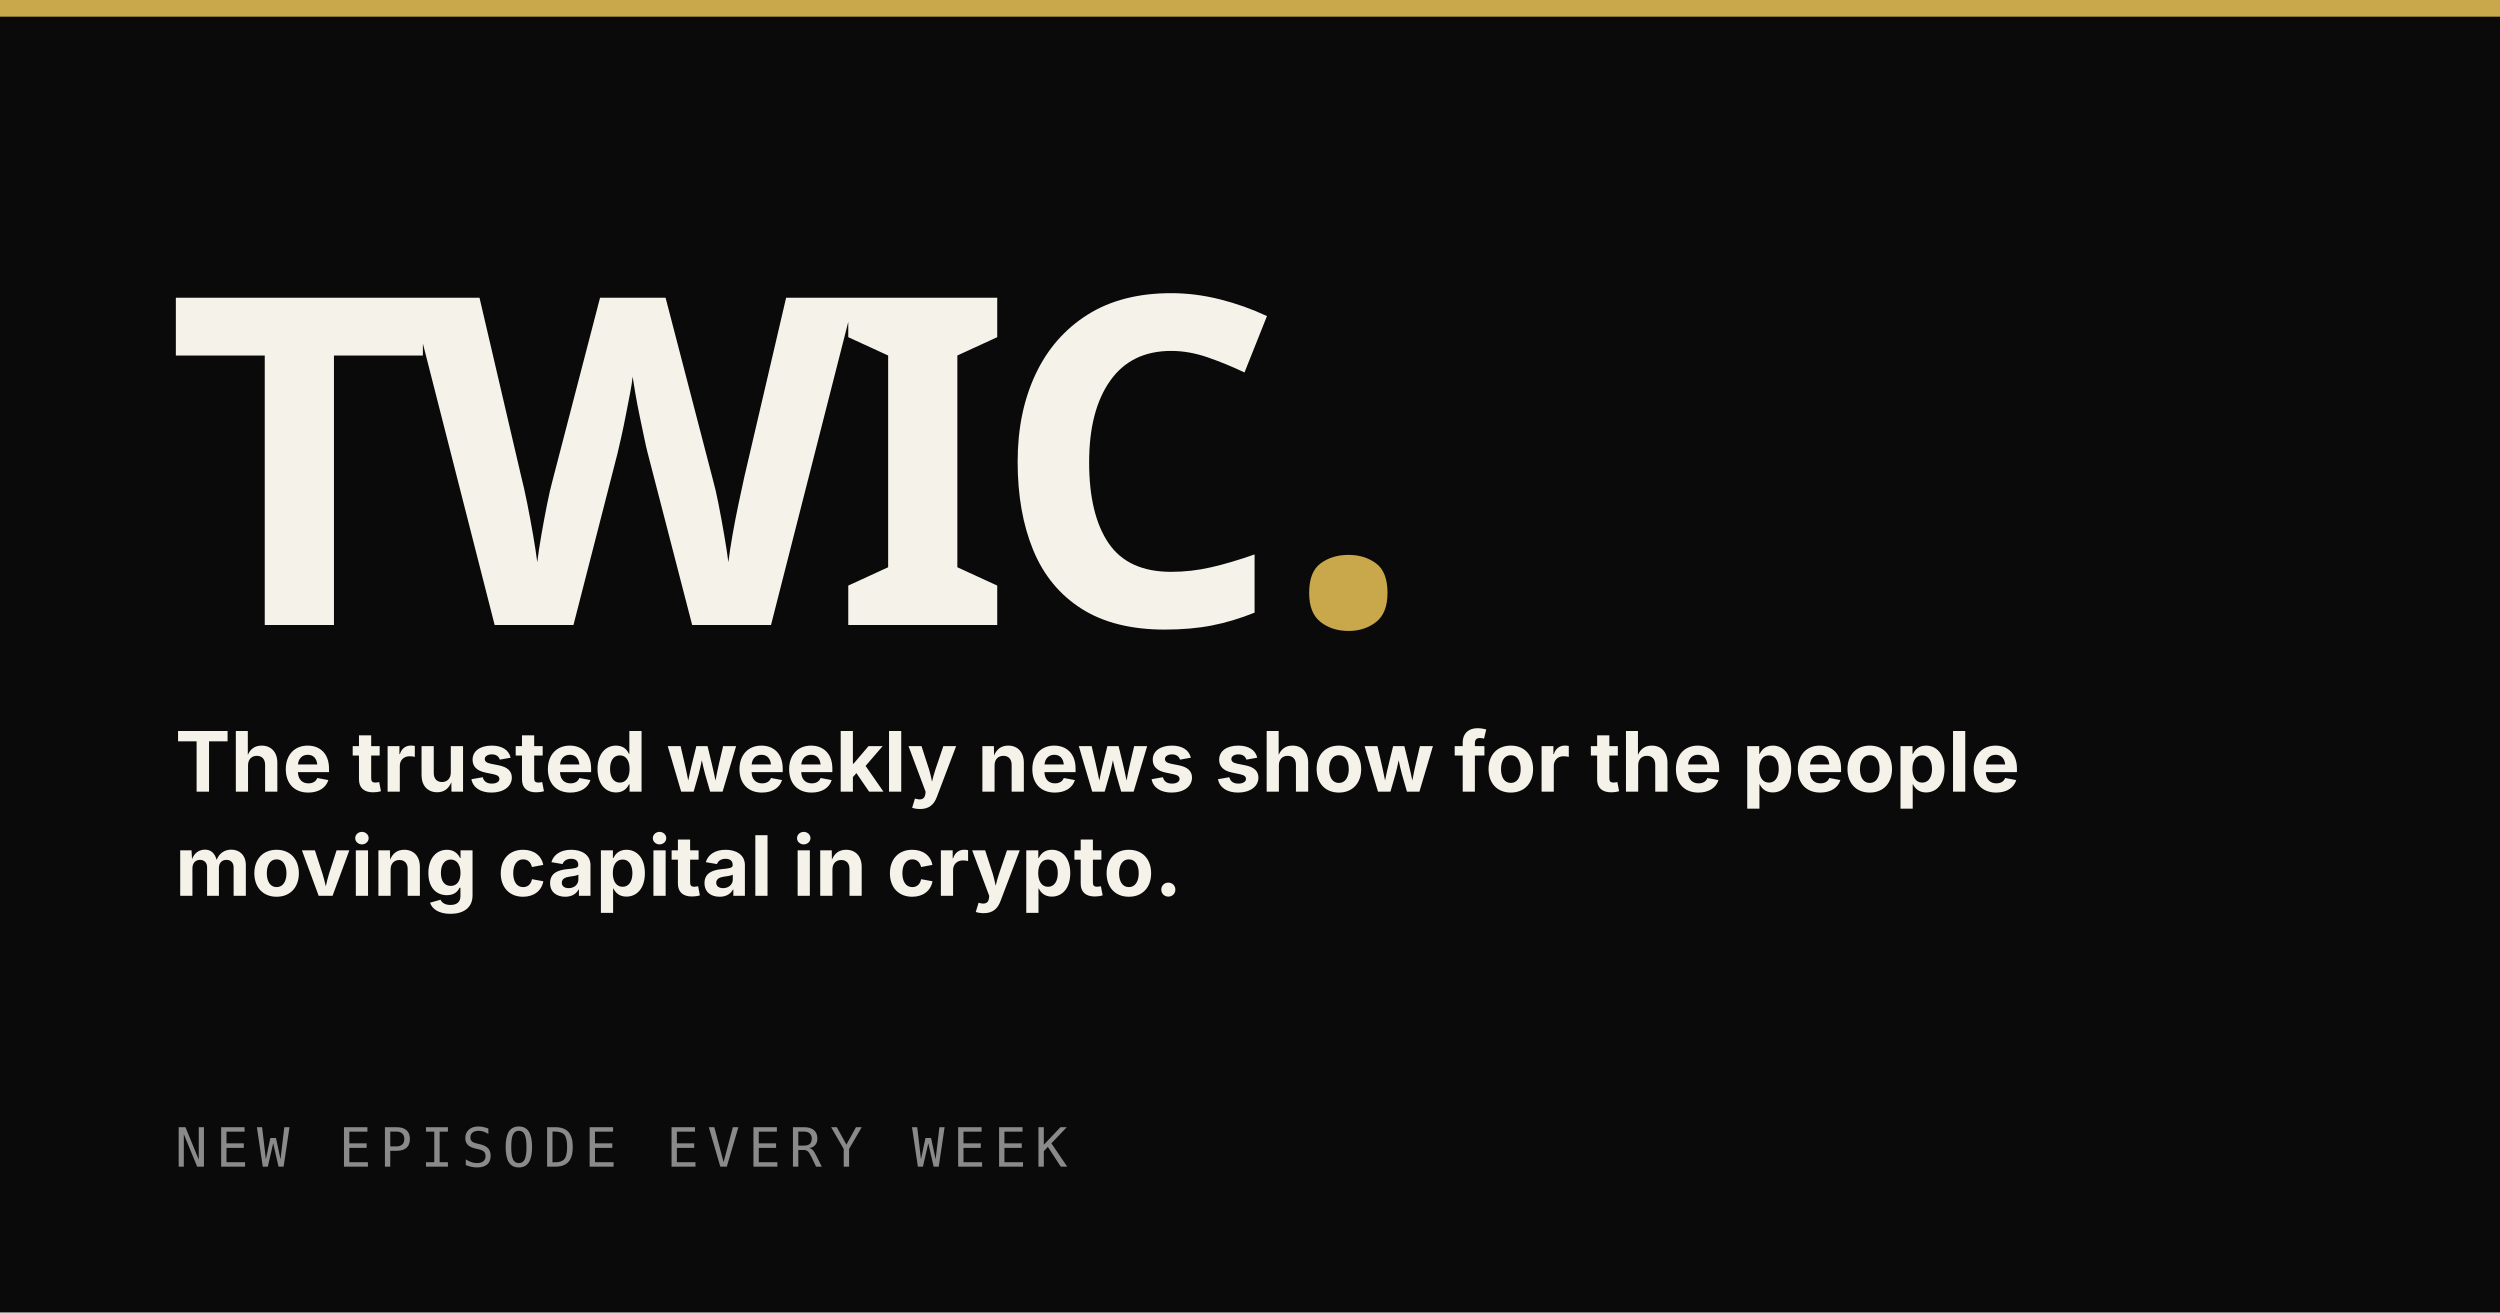
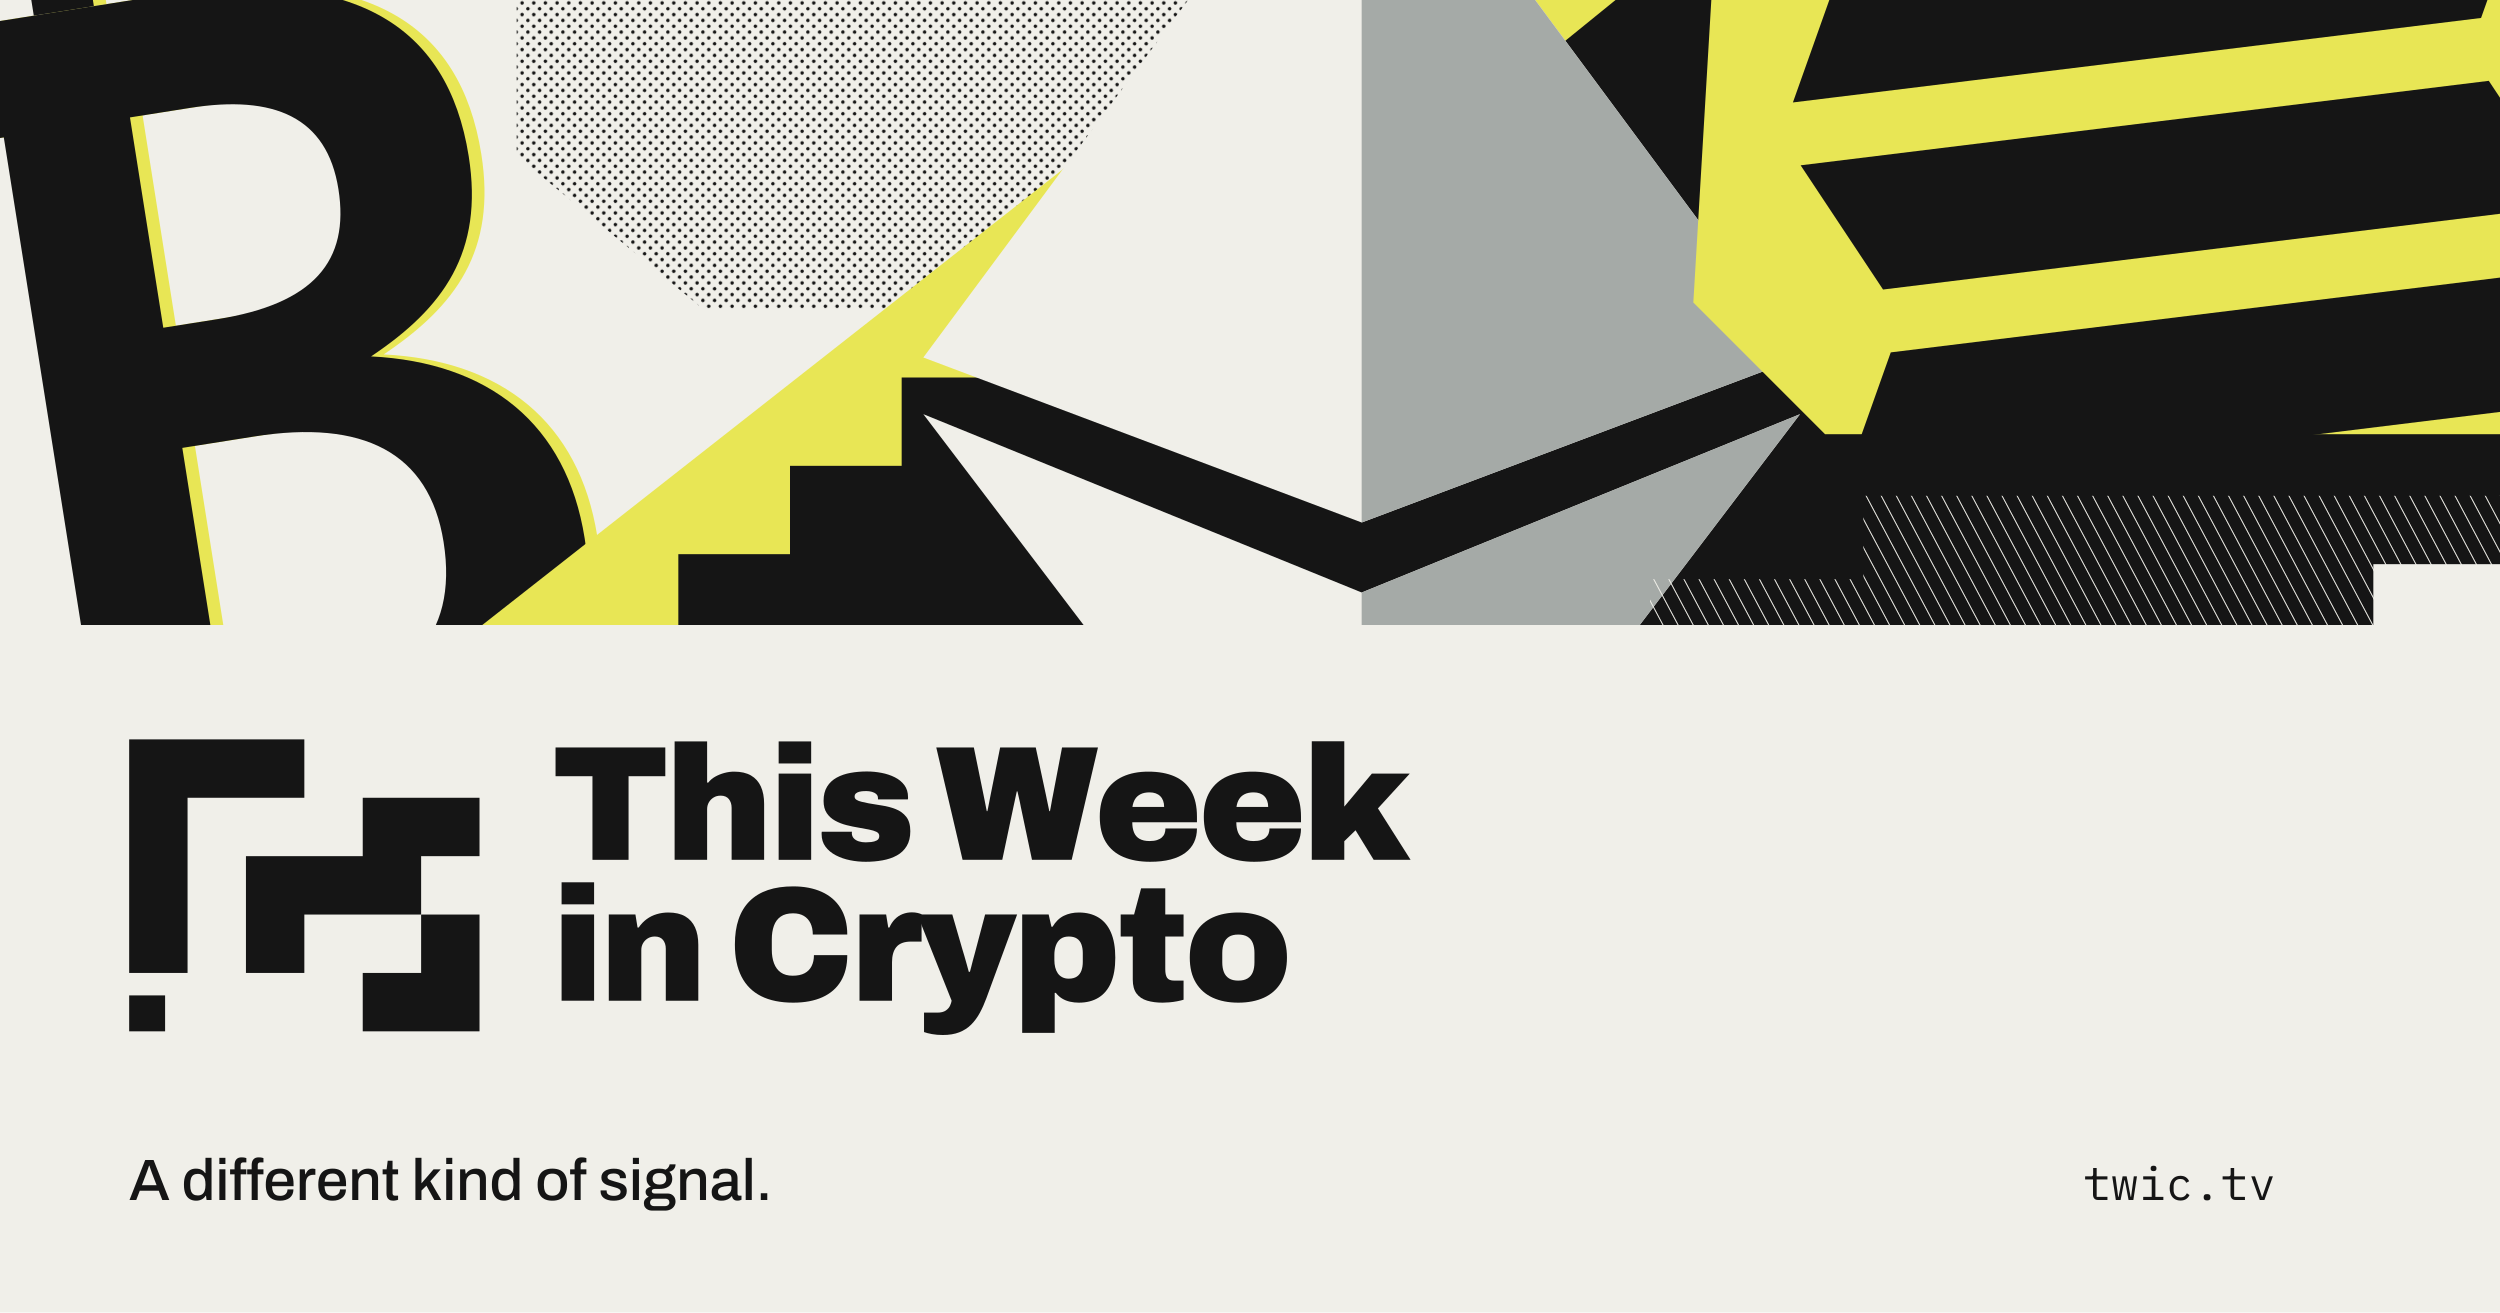
- <svg xmlns="http://www.w3.org/2000/svg" viewBox="0 0 1200 630" width="1200" height="630">
-   <rect width="1200" height="630" fill="#0A0A0A" />
-   <rect x="0" y="0" width="1200" height="8" fill="#C9A84C" />
-   <text x="80" y="300" font-family="Archivo, Arial Black, sans-serif" font-weight="900" font-size="220" letter-spacing="-10" fill="#F5F2EA">TWIC<tspan fill="#C9A84C">.</tspan>
-   </text>
-   <text x="84" y="380" font-family="Inter, Arial, sans-serif" font-weight="700" font-size="40" fill="#F5F2EA">The trusted weekly news show for the people</text>
-   <text x="84" y="430" font-family="Inter, Arial, sans-serif" font-weight="700" font-size="40" fill="#F5F2EA">moving capital in crypto.</text>
-   <text x="84" y="560" font-family="JetBrains Mono, monospace" font-weight="400" font-size="26" letter-spacing="4" fill="#8A8A8A">NEW EPISODE EVERY WEEK</text>
+ <svg xmlns="http://www.w3.org/2000/svg" width="1200" height="630" viewBox="0 0 1200 630">
+   <defs>
+     <clipPath id="art">
+       <rect width="1200" height="300" />
+     </clipPath>
+   </defs>
+   <rect width="1200" height="630" fill="#f0efe9" />
+   <g clip-path="url(#art)">
+     <g transform="translate(0 -42) scale(.8)">
+       <defs>
+         <path id="bitcoin" fill-rule="evenodd" d="M0 20H46C78 20 92 32 92 54C92 70 84 78 71 84C90 88 101 100 101 119C101 145 80 158 47 158H0V139H17V39H0ZM38 39V74H47C63 74 70 68 70 56C70 44 62 39 48 39ZM38 94V139H50C68 139 78 132 78 116C78 101 68 94 50 94Z" />
+         <g id="btc">
+           <use href="#bitcoin" />
+           <path d="M25 0H35V20H25ZM48 0H58V20H48ZM25 158H35V178H25ZM48 158H58V178H48Z" />
+         </g>
+         <pattern id="dots" width="7" height="7" patternUnits="userSpaceOnUse">
+           <circle cx="1.75" cy="1.75" r="1.05" fill="#151515" />
+           <circle cx="5.25" cy="5.25" r="1.05" fill="#151515" />
+         </pattern>
+         <pattern id="hatch" width="8" height="8" patternUnits="userSpaceOnUse" patternTransform="rotate(-28)">
+           <path d="M0 0V8" stroke="#F0EFE9" stroke-width="1.1" />
+         </pattern>
+         <clipPath id="screen">
+           <path d="M310 0H890L633 238H422L310 146Z" />
+         </clipPath>
+         <clipPath id="rules">
+           <path d="M907 500V447H990V400H1118V350H1500V500Z" />
+         </clipPath>
+       </defs>
+       <rect width="1500" height="500" fill="#151515" />
+       <path d="M0 0H870L510 500H0Z" fill="#F0EFE9" />
+       <path d="M310 0H890L633 238H422L310 146Z" fill="url(#dots)" />
+       <g transform="translate(-45 -35) rotate(-9 230 250) scale(3.65)" fill="#E8E655">
+         <use href="#btc" transform="translate(2.1 0)" />
+       </g>
+       <g transform="translate(-45 -35) rotate(-9 230 250) scale(3.65)" fill="#151515">
+         <use href="#btc" />
+       </g>
+       <path d="M197 500L834 0H1034L418 500Z" fill="#E8E655" />
+       <path d="M340 500V438H407V385H474V332H541V279H608V226H675V500Z" fill="#151515" />
+       <path d="M817 -88L1080 267L817 366L554 267Z" fill="#F0EFE9" />
+       <path d="M817 -88V366L1080 267Z" fill="#A5AAA7" />
+       <path d="M554 301L817 647L1080 301L817 408Z" fill="#F0EFE9" />
+       <path d="M817 408V647L1080 301Z" fill="#A5AAA7" />
+       <path d="M1032 -35H1540V313H1095L1016 234Z" fill="#E8E655" />
+       <g transform="translate(1084 9) rotate(-7 200 160)" fill="#151515">
+         <path d="M40 0H456L416 80H0Z M0 118H416L456 198H40Z M40 236H456L416 316H0Z" />
+       </g>
+       <g clip-path="url(#rules)">
+         <rect x="880" y="330" width="650" height="190" fill="url(#hatch)" />
+       </g>
+       <path d="M1424 391H1500V500H1387V463H1424Z" fill="#F0EFE9" />
+     </g>
+   </g>
+   <g transform="translate(62 350) scale(.98)">
+     <g transform="translate(0 0) scale(1.0)">
+       <g fill="#151515" transform="translate(0 5) scale(1.1)">
+         <path d="M0 0H78V26H26V104H0Z" />
+         <path d="M52 52H104V26H156V52H130V78H78V104H52Z" />
+         <path d="M130 78H156V130H104V104H130Z" />
+         <rect x="0" y="114" width="16" height="16" />
+       </g>
+       <g fill="#151515" transform="translate(207 64) scale(0.08 -0.08)">
+         <path transform="translate(0 0)" d="M249 0V512H23V688H695V512H470V0Z" />
+         <path transform="translate(692 0)" d="M60 0V725H259V473H266Q283 495 309.0 509.5Q335 524 365.0 532.0Q395 540 424 540Q487 540 527.5 516.5Q568 493 588.0 449.0Q608 405 608 342V0H409V318Q409 335 404.5 348.5Q400 362 392.0 372.0Q384 382 371.5 387.5Q359 393 342 393Q317 393 298.5 381.5Q280 370 269.5 351.5Q259 333 259 310V0Z" />
+         <path transform="translate(1329 0)" d="M60 590V725H259V590ZM60 0V528H259V0Z" />
+         <path transform="translate(1618 0)" d="M304 -12Q256 -12 208.5 -2.5Q161 7 121.5 27.5Q82 48 58.0 80.0Q34 112 34 158Q34 161 34.0 164.5Q34 168 35 172H220Q219 169 219.0 166.0Q219 163 219 161Q220 143 231.5 131.0Q243 119 262.0 113.0Q281 107 304 107Q318 107 337.5 109.0Q357 111 372.0 119.0Q387 127 387 146Q387 163 369.5 171.5Q352 180 323.5 185.5Q295 191 261 197Q224 203 186.5 212.5Q149 222 117.0 239.5Q85 257 65.5 286.0Q46 315 46 361Q46 413 67.5 448.0Q89 483 126.5 503.5Q164 524 211.5 532.5Q259 541 311 541Q356 541 400.5 532.5Q445 524 482.0 505.5Q519 487 541.0 457.0Q563 427 563 384Q563 381 563.0 376.5Q563 372 562 370H379V378Q379 393 368.5 402.5Q358 412 341.5 416.5Q325 421 308 421Q302 421 290.0 420.5Q278 420 265.5 417.0Q253 414 244.5 407.0Q236 400 236 387Q236 375 247.5 367.5Q259 360 278.5 355.5Q298 351 322 346Q360 339 404.0 332.5Q448 326 487.5 310.5Q527 295 552.0 263.5Q577 232 577 175Q577 121 555.0 84.5Q533 48 495.0 27.0Q457 6 407.5 -3.0Q358 -12 304 -12Z" />
+         <path transform="translate(2349 0)" d="M166 0 5 688H235L295 394Q297 386 300.0 369.5Q303 353 307.0 333.5Q311 314 314 298H318Q320 307 322.5 319.5Q325 332 327.5 345.0Q330 358 332.5 371.0Q335 384 337 394L396 688H614L677 394Q679 384 682.5 367.0Q686 350 690.0 331.5Q694 313 697 298H701Q703 308 705.5 320.5Q708 333 710.0 346.0Q712 359 714.5 371.5Q717 384 719 394L775 688H995L834 0H591L523 322Q521 335 517.0 352.5Q513 370 509.0 388.0Q505 406 502 419H498Q495 407 491.5 389.5Q488 372 484.0 354.5Q480 337 477 322L409 0Z" />
+         <path transform="translate(3319 0)" d="M345 -12Q250 -12 180.5 17.5Q111 47 73.5 108.0Q36 169 36 264Q36 357 73.0 418.0Q110 479 176.5 509.5Q243 540 333 540Q428 540 494.5 510.5Q561 481 596.0 420.0Q631 359 631 264V230H235Q235 194 245.5 168.0Q256 142 279.5 128.5Q303 115 341 115Q368 115 386.5 121.0Q405 127 416.5 137.5Q428 148 433.0 162.0Q438 176 438 192H631Q631 145 613.0 107.0Q595 69 559.0 42.5Q523 16 469.5 2.0Q416 -12 345 -12ZM236 324H430Q430 345 424.0 361.5Q418 378 406.5 389.5Q395 401 378.5 407.0Q362 413 341 413Q308 413 286.0 402.0Q264 391 252.0 371.5Q240 352 236 324Z" />
+         <path transform="translate(3956 0)" d="M345 -12Q250 -12 180.5 17.5Q111 47 73.5 108.0Q36 169 36 264Q36 357 73.0 418.0Q110 479 176.5 509.5Q243 540 333 540Q428 540 494.5 510.5Q561 481 596.0 420.0Q631 359 631 264V230H235Q235 194 245.5 168.0Q256 142 279.5 128.5Q303 115 341 115Q368 115 386.5 121.0Q405 127 416.5 137.5Q428 148 433.0 162.0Q438 176 438 192H631Q631 145 613.0 107.0Q595 69 559.0 42.5Q523 16 469.5 2.0Q416 -12 345 -12ZM236 324H430Q430 345 424.0 361.5Q418 378 406.5 389.5Q395 401 378.5 407.0Q362 413 341 413Q308 413 286.0 402.0Q264 391 252.0 371.5Q240 352 236 324Z" />
+         <path transform="translate(4593 0)" d="M60 0V726H259V326L428 528H660L465 315L665 0H439L328 181L259 114V0Z" />
+       </g>
+       <g fill="#151515" transform="translate(207 133) scale(0.08 -0.08)">
+         <path transform="translate(0 0)" d="M60 590V725H259V590ZM60 0V528H259V0Z" />
+         <path transform="translate(289 0)" d="M60 0V528H223L236 448H243Q264 479 292.0 499.5Q320 520 354.0 530.0Q388 540 424 540Q487 540 527.5 516.5Q568 493 588.0 449.0Q608 405 608 342V0H409V318Q409 335 404.5 348.5Q400 362 392.0 372.0Q384 382 371.5 387.5Q359 393 342 393Q317 393 298.5 381.5Q280 370 269.5 351.5Q259 333 259 310V0Z" />
+         <path transform="translate(1076 0)" d="M402 -12Q285 -12 205.5 28.0Q126 68 85.5 147.5Q45 227 45 344Q45 520 135.5 610.0Q226 700 402 700Q502 700 576.5 666.5Q651 633 692.0 567.0Q733 501 733 405H522Q522 445 508.0 474.0Q494 503 467.5 519.0Q441 535 401 535Q354 535 325.5 515.0Q297 495 284.0 459.0Q271 423 271 376V312Q271 265 284.5 229.0Q298 193 326.0 173.0Q354 153 399 153Q443 153 471.5 168.0Q500 183 514.5 211.5Q529 240 529 279H733Q733 185 694.0 120.0Q655 55 581.0 21.5Q507 -12 402 -12Z" />
+         <path transform="translate(1824 0)" d="M60 0V528H223L236 448H243Q256 478 276.5 499.0Q297 520 324.0 530.5Q351 541 381 541Q401 541 417.0 537.0Q433 533 440 529V362H376Q344 362 321.5 353.5Q299 345 285.5 328.5Q272 312 265.5 288.5Q259 265 259 235V0Z" />
+         <path transform="translate(2238 0)" d="M156 -210Q120 -210 90.0 -204.5Q60 -199 41 -192V-73H121Q156 -73 174.5 -60.0Q193 -47 200.5 -30.0Q208 -13 210 0L0 528H214L276 314Q281 299 288.0 274.0Q295 249 302.5 223.0Q310 197 315 177H322Q326 191 330.5 209.0Q335 227 340.0 246.5Q345 266 350.0 283.0Q355 300 358 313L415 528H611L423 16Q405 -33 382.5 -74.5Q360 -116 329.5 -146.5Q299 -177 256.5 -193.5Q214 -210 156 -210Z" />
+         <path transform="translate(2819 0)" d="M61 -197V528H223L240 453H247Q275 500 316.0 520.0Q357 540 408 540Q478 540 528.0 509.5Q578 479 604.5 417.5Q631 356 631 263Q631 171 604.5 110.0Q578 49 528.0 18.5Q478 -12 408 -12Q380 -12 353.5 -6.0Q327 0 305.0 13.5Q283 27 267 48H260V-197ZM346 135Q377 135 396.0 148.0Q415 161 423.5 184.0Q432 207 432 238V291Q432 322 423.5 345.0Q415 368 396.0 380.5Q377 393 346 393Q315 393 295.5 378.0Q276 363 267.0 337.5Q258 312 258 281V248Q258 225 263.0 204.5Q268 184 278.5 168.5Q289 153 306.0 144.0Q323 135 346 135Z" />
+         <path transform="translate(3456 0)" d="M284 -12Q230 -12 188.5 0.5Q147 13 124.0 44.0Q101 75 101 129V393H27V528H109L152 688H300V528H412V393H300V192Q300 158 311.0 140.5Q322 123 356 123H412V6Q396 1 372.5 -3.5Q349 -8 325.5 -10.0Q302 -12 284 -12Z" />
+         <path transform="translate(3870 0)" d="M333 -12Q243 -12 176.5 18.5Q110 49 73.0 110.5Q36 172 36 264Q36 357 73.0 418.0Q110 479 176.5 509.5Q243 540 333 540Q423 540 490.0 509.5Q557 479 594.0 418.0Q631 357 631 264Q631 172 594.0 110.5Q557 49 490.0 18.5Q423 -12 333 -12ZM333 123Q368 123 390.0 136.5Q412 150 422.0 175.0Q432 200 432 235V292Q432 327 422.0 352.5Q412 378 390.0 391.5Q368 405 333 405Q298 405 276.5 391.5Q255 378 245.0 352.5Q235 327 235 292V235Q235 200 245.0 175.0Q255 150 276.5 136.5Q298 123 333 123Z" />
+       </g>
+     </g>
+   </g>
+   <g fill="#151515" transform="translate(62 576) scale(0.028 -0.028)">
+     <path d="M6 0 275 686H418L688 0H568L507 159H182L121 0ZM218 254H470L393 455Q390 464 384.0 480.0Q378 496 371.5 515.0Q365 534 358.5 553.5Q352 573 347 589H341Q335 570 326.0 544.0Q317 518 308.5 494.0Q300 470 294 455Z" transform="translate(0 0)" />
+     <path d="" transform="translate(695 0)" />
+     <path d="M248 -12Q184 -12 137.0 17.0Q90 46 64.5 107.0Q39 168 39 265Q39 360 65.0 420.0Q91 480 137.0 509.0Q183 538 243 538Q278 538 308.0 530.0Q338 522 361.5 505.0Q385 488 401 462H408V723H512V0H427L417 72H410Q384 30 341.5 9.0Q299 -12 248 -12ZM277 78Q323 78 351.5 98.5Q380 119 394.0 158.5Q408 198 408 255V269Q408 317 399.0 351.0Q390 385 373.0 406.5Q356 428 332.0 438.0Q308 448 278 448Q232 448 203.0 429.5Q174 411 160.5 372.0Q147 333 147 271V253Q147 191 161.0 152.5Q175 114 203.5 96.0Q232 78 277 78Z" transform="translate(900 0)" />
+     <path d="M67 617V723H171V617ZM67 0V526H171V0Z" transform="translate(1479 0)" />
+     <path d="M90 0V440H13V526H90V602Q90 635 100.5 664.0Q111 693 137.5 712.0Q164 731 213 731Q227 731 241.5 729.5Q256 728 269.0 725.0Q282 722 292 718V645H241Q217 645 205.5 633.0Q194 621 194 598V526H292V440H194V0Z" transform="translate(1717 0)" />
+     <path d="M90 0V440H13V526H90V602Q90 635 100.5 664.0Q111 693 137.5 712.0Q164 731 213 731Q227 731 241.5 729.5Q256 728 269.0 725.0Q282 722 292 718V645H241Q217 645 205.5 633.0Q194 621 194 598V526H292V440H194V0Z" transform="translate(2010 0)" />
+     <path d="M285 -12Q204 -12 149.5 17.5Q95 47 67.0 108.0Q39 169 39 263Q39 358 67.0 418.5Q95 479 150.0 508.5Q205 538 287 538Q362 538 412.5 509.5Q463 481 489.0 423.0Q515 365 515 277V237H146Q148 181 163.0 143.5Q178 106 208.5 88.5Q239 71 286 71Q315 71 338.0 78.5Q361 86 377.0 100.5Q393 115 402.0 135.5Q411 156 411 182H513Q513 135 497.0 99.0Q481 63 450.5 38.5Q420 14 378.0 1.0Q336 -12 285 -12ZM148 313H406Q406 352 397.5 378.5Q389 405 373.0 422.0Q357 439 335.0 446.5Q313 454 285 454Q243 454 213.5 439.0Q184 424 168.0 392.5Q152 361 148 313Z" transform="translate(2303 0)" />
+     <path d="M67 0V526H153L162 441H168Q177 466 191.5 488.0Q206 510 229.5 524.0Q253 538 287 538Q303 538 315.5 535.0Q328 532 335 530V432H300Q268 432 243.5 422.0Q219 412 202.5 392.5Q186 373 178.5 345.0Q171 317 171 282V0Z" transform="translate(2857 0)" />
+     <path d="M285 -12Q204 -12 149.5 17.5Q95 47 67.0 108.0Q39 169 39 263Q39 358 67.0 418.5Q95 479 150.0 508.5Q205 538 287 538Q362 538 412.5 509.5Q463 481 489.0 423.0Q515 365 515 277V237H146Q148 181 163.0 143.5Q178 106 208.5 88.5Q239 71 286 71Q315 71 338.0 78.5Q361 86 377.0 100.5Q393 115 402.0 135.5Q411 156 411 182H513Q513 135 497.0 99.0Q481 63 450.5 38.5Q420 14 378.0 1.0Q336 -12 285 -12ZM148 313H406Q406 352 397.5 378.5Q389 405 373.0 422.0Q357 439 335.0 446.5Q313 454 285 454Q243 454 213.5 439.0Q184 424 168.0 392.5Q152 361 148 313Z" transform="translate(3203 0)" />
+     <path d="M67 0V526H153L162 451H169Q188 480 214.0 499.0Q240 518 271.5 528.0Q303 538 341 538Q391 538 429.0 520.5Q467 503 488.5 464.0Q510 425 510 359V0H406V343Q406 373 398.5 393.0Q391 413 377.0 425.0Q363 437 344.0 442.0Q325 447 302 447Q266 447 236.5 429.5Q207 412 189.0 381.0Q171 350 171 308V0Z" transform="translate(3757 0)" />
+     <path d="M198 -12Q153 -12 127.5 5.5Q102 23 91.5 50.5Q81 78 81 109V440H15V526H83L102 673H185V526H280V440H185V121Q185 98 195.0 86.0Q205 74 228 74H280V4Q270 0 255.5 -3.5Q241 -7 226.0 -9.5Q211 -12 198 -12Z" transform="translate(4330 0)" />
+     <path d="" transform="translate(4635 0)" />
+     <path d="M67 0V723H171V286L378 526H501L323 322L511 0H391L256 246L171 162V0Z" transform="translate(4840 0)" />
+     <path d="M67 617V723H171V617ZM67 0V526H171V0Z" transform="translate(5368 0)" />
+     <path d="M67 0V526H153L162 451H169Q188 480 214.0 499.0Q240 518 271.5 528.0Q303 538 341 538Q391 538 429.0 520.5Q467 503 488.5 464.0Q510 425 510 359V0H406V343Q406 373 398.5 393.0Q391 413 377.0 425.0Q363 437 344.0 442.0Q325 447 302 447Q266 447 236.5 429.5Q207 412 189.0 381.0Q171 350 171 308V0Z" transform="translate(5606 0)" />
+     <path d="M248 -12Q184 -12 137.0 17.0Q90 46 64.5 107.0Q39 168 39 265Q39 360 65.0 420.0Q91 480 137.0 509.0Q183 538 243 538Q278 538 308.0 530.0Q338 522 361.5 505.0Q385 488 401 462H408V723H512V0H427L417 72H410Q384 30 341.5 9.0Q299 -12 248 -12ZM277 78Q323 78 351.5 98.5Q380 119 394.0 158.5Q408 198 408 255V269Q408 317 399.0 351.0Q390 385 373.0 406.5Q356 428 332.0 438.0Q308 448 278 448Q232 448 203.0 429.5Q174 411 160.5 372.0Q147 333 147 271V253Q147 191 161.0 152.5Q175 114 203.5 96.0Q232 78 277 78Z" transform="translate(6179 0)" />
+     <path d="" transform="translate(6758 0)" />
+     <path d="M291 -12Q209 -12 152.5 17.5Q96 47 67.5 108.0Q39 169 39 263Q39 358 67.5 418.5Q96 479 152.5 508.5Q209 538 291 538Q375 538 431.0 508.5Q487 479 515.5 418.5Q544 358 544 263Q544 169 515.5 108.0Q487 47 431.0 17.5Q375 -12 291 -12ZM291 74Q341 74 373.0 93.5Q405 113 420.5 153.0Q436 193 436 254V272Q436 333 420.5 373.0Q405 413 373.0 432.5Q341 452 291 452Q242 452 210.0 432.5Q178 413 162.5 373.0Q147 333 147 272V254Q147 193 162.5 153.0Q178 113 210.0 93.5Q242 74 291 74Z" transform="translate(6963 0)" />
+     <path d="M90 0V440H13V526H90V602Q90 635 100.5 664.0Q111 693 137.5 712.0Q164 731 213 731Q227 731 241.5 729.5Q256 728 269.0 725.0Q282 722 292 718V645H241Q217 645 205.5 633.0Q194 621 194 598V526H292V440H194V0Z" transform="translate(7546 0)" />
+     <path d="" transform="translate(7839 0)" />
+     <path d="M261 -12Q206 -12 164.0 0.0Q122 12 94.0 33.0Q66 54 51.5 83.5Q37 113 37 149Q37 154 37.5 158.0Q38 162 38 165H141Q141 162 141.0 159.5Q141 157 141 154Q141 123 158.0 104.5Q175 86 203.5 78.5Q232 71 266 71Q296 71 321.5 78.5Q347 86 363.5 101.0Q380 116 380 139Q380 169 359.0 185.0Q338 201 304.0 210.5Q270 220 233 231Q200 240 167.5 250.5Q135 261 109.0 278.0Q83 295 67.0 321.0Q51 347 51 386Q51 423 67.0 451.0Q83 479 111.5 498.0Q140 517 179.5 527.0Q219 537 266 537Q315 537 353.0 526.5Q391 516 417.5 497.0Q444 478 458.0 451.5Q472 425 472 395Q472 389 471.5 382.5Q471 376 471 374H369V383Q369 403 358.0 419.0Q347 435 323.5 445.0Q300 455 261 455Q235 455 215.0 450.5Q195 446 182.0 438.0Q169 430 162.5 419.0Q156 408 156 394Q156 371 172.5 358.5Q189 346 216.0 337.5Q243 329 274 319Q310 309 347.0 298.5Q384 288 415.5 272.0Q447 256 466.5 228.0Q486 200 486 153Q486 110 469.0 78.0Q452 46 421.5 26.5Q391 7 350.0 -2.5Q309 -12 261 -12Z" transform="translate(8044 0)" />
+     <path d="M67 617V723H171V617ZM67 0V526H171V0Z" transform="translate(8568 0)" />
+     <path d="M155 -182Q119 -182 87.5 -167.0Q56 -152 37.0 -124.0Q18 -96 18 -56Q18 -12 42.5 15.5Q67 43 100 57Q76 68 61.5 89.0Q47 110 47 137Q47 174 74.0 197.0Q101 220 137 227Q102 250 82.5 285.0Q63 320 63 364Q63 417 88.0 455.5Q113 494 162.5 516.0Q212 538 283 538Q314 538 341.5 533.5Q369 529 391 521Q426 539 441.0 564.5Q456 590 459 612H561Q561 579 547.5 552.5Q534 526 510.5 508.5Q487 491 454 484Q479 461 491.5 430.5Q504 400 504 364Q504 312 480.0 273.0Q456 234 407.5 212.0Q359 190 288 190H206Q182 190 167.5 180.0Q153 170 153 150Q153 133 167.0 122.0Q181 111 204 111H426Q484 111 522.0 72.5Q560 34 560 -26Q560 -70 537.5 -105.5Q515 -141 474.5 -161.5Q434 -182 381 -182ZM189 -105H380Q401 -105 418.0 -97.0Q435 -89 445.0 -74.5Q455 -60 455 -42Q455 -12 436.5 5.0Q418 22 391 22H189Q161 22 142.0 3.5Q123 -15 123 -42Q123 -70 141.5 -87.5Q160 -105 189 -105ZM284 265Q343 265 372.0 291.5Q401 318 401 364Q401 411 372.0 436.5Q343 462 284 462Q225 462 196.0 436.5Q167 411 167 364Q167 334 179.5 311.5Q192 289 218.5 277.0Q245 265 284 265Z" transform="translate(8806 0)" />
+     <path d="M67 0V526H153L162 451H169Q188 480 214.0 499.0Q240 518 271.5 528.0Q303 538 341 538Q391 538 429.0 520.5Q467 503 488.5 464.0Q510 425 510 359V0H406V343Q406 373 398.5 393.0Q391 413 377.0 425.0Q363 437 344.0 442.0Q325 447 302 447Q266 447 236.5 429.5Q207 412 189.0 381.0Q171 350 171 308V0Z" transform="translate(9379 0)" />
+     <path d="M200 -12Q175 -12 146.0 -6.0Q117 0 91.5 16.0Q66 32 50.0 60.5Q34 89 34 135Q34 189 59.0 224.0Q84 259 129.0 279.0Q174 299 236.5 307.0Q299 315 373 315V367Q373 393 364.5 413.0Q356 433 333.5 444.0Q311 455 269 455Q227 455 203.5 444.5Q180 434 170.5 418.5Q161 403 161 385V370H61Q60 375 60.0 380.0Q60 385 60 392Q60 439 86.5 471.5Q113 504 161.0 521.0Q209 538 272 538Q340 538 385.5 518.5Q431 499 454.0 463.0Q477 427 477 376V109Q477 90 486.5 82.0Q496 74 509 74H545V4Q533 -1 515.0 -6.0Q497 -11 473 -11Q446 -11 427.5 -1.5Q409 8 397.5 25.5Q386 43 382 65H376Q358 42 332.5 24.5Q307 7 274.0 -2.5Q241 -12 200 -12ZM229 74Q260 74 286.5 83.5Q313 93 332.0 110.5Q351 128 362.0 152.5Q373 177 373 206V241Q304 241 252.0 233.0Q200 225 171.0 203.5Q142 182 142 144Q142 121 152.0 105.5Q162 90 182.0 82.0Q202 74 229 74Z" transform="translate(9952 0)" />
+     <path d="M67 0V723H171V0Z" transform="translate(10502 0)" />
+     <path d="M88 0V116H199V0Z" transform="translate(10740 0)" />
+   </g>
+   <g fill="#151515" transform="translate(1000 576) scale(0.022 -0.022)">
+     <path d="M325 0Q266 0 238.5 33.0Q211 66 211 118V448H39V516H167Q193 516 203.5 526.5Q214 537 214 563V698H291V516H526V448H291V68H526V0Z" transform="translate(0 0)" />
+     <path d="M30 516H101L160 70H169L257 516H345L433 70H442L501 516H570L491 0H387L305 432H297L213 0H109Z" transform="translate(600 0)" />
+     <path d="M332 630Q297 630 283.0 644.5Q269 659 269 681V697Q269 719 283.0 733.5Q297 748 332 748Q367 748 381.0 733.5Q395 719 395 697V681Q395 659 381.0 644.5Q367 630 332 630ZM106 68H292V448H106V516H372V68H546V0H106Z" transform="translate(1200 0)" />
+     <path d="M318 -12Q262 -12 218.5 7.5Q175 27 145.0 62.0Q115 97 99.5 147.0Q84 197 84 258Q84 319 100.0 369.0Q116 419 146.0 454.5Q176 490 219.0 509.0Q262 528 317 528Q392 528 439.0 495.0Q486 462 508 409L444 375Q430 415 397.5 437.0Q365 459 317 459Q282 459 254.5 447.5Q227 436 208.0 415.0Q189 394 179.5 365.0Q170 336 170 302V214Q170 180 179.5 151.0Q189 122 208.0 101.0Q227 80 255.0 68.5Q283 57 319 57Q371 57 405.0 81.0Q439 105 459 147L516 108Q493 56 444.5 22.0Q396 -12 318 -12Z" transform="translate(1800 0)" />
+     <path d="M300 -9Q259 -9 242.5 8.0Q226 25 226 51V69Q226 95 242.5 112.0Q259 129 300 129Q341 129 357.5 112.0Q374 95 374 69V51Q374 25 357.5 8.0Q341 -9 300 -9Z" transform="translate(2400 0)" />
+     <path d="M325 0Q266 0 238.5 33.0Q211 66 211 118V448H39V516H167Q193 516 203.5 526.5Q214 537 214 563V698H291V516H526V448H291V68H526V0Z" transform="translate(3000 0)" />
+     <path d="M249 0 64 516H145L219 300L299 67H303L383 300L457 516H536L351 0Z" transform="translate(3600 0)" />
+   </g>
</svg>
